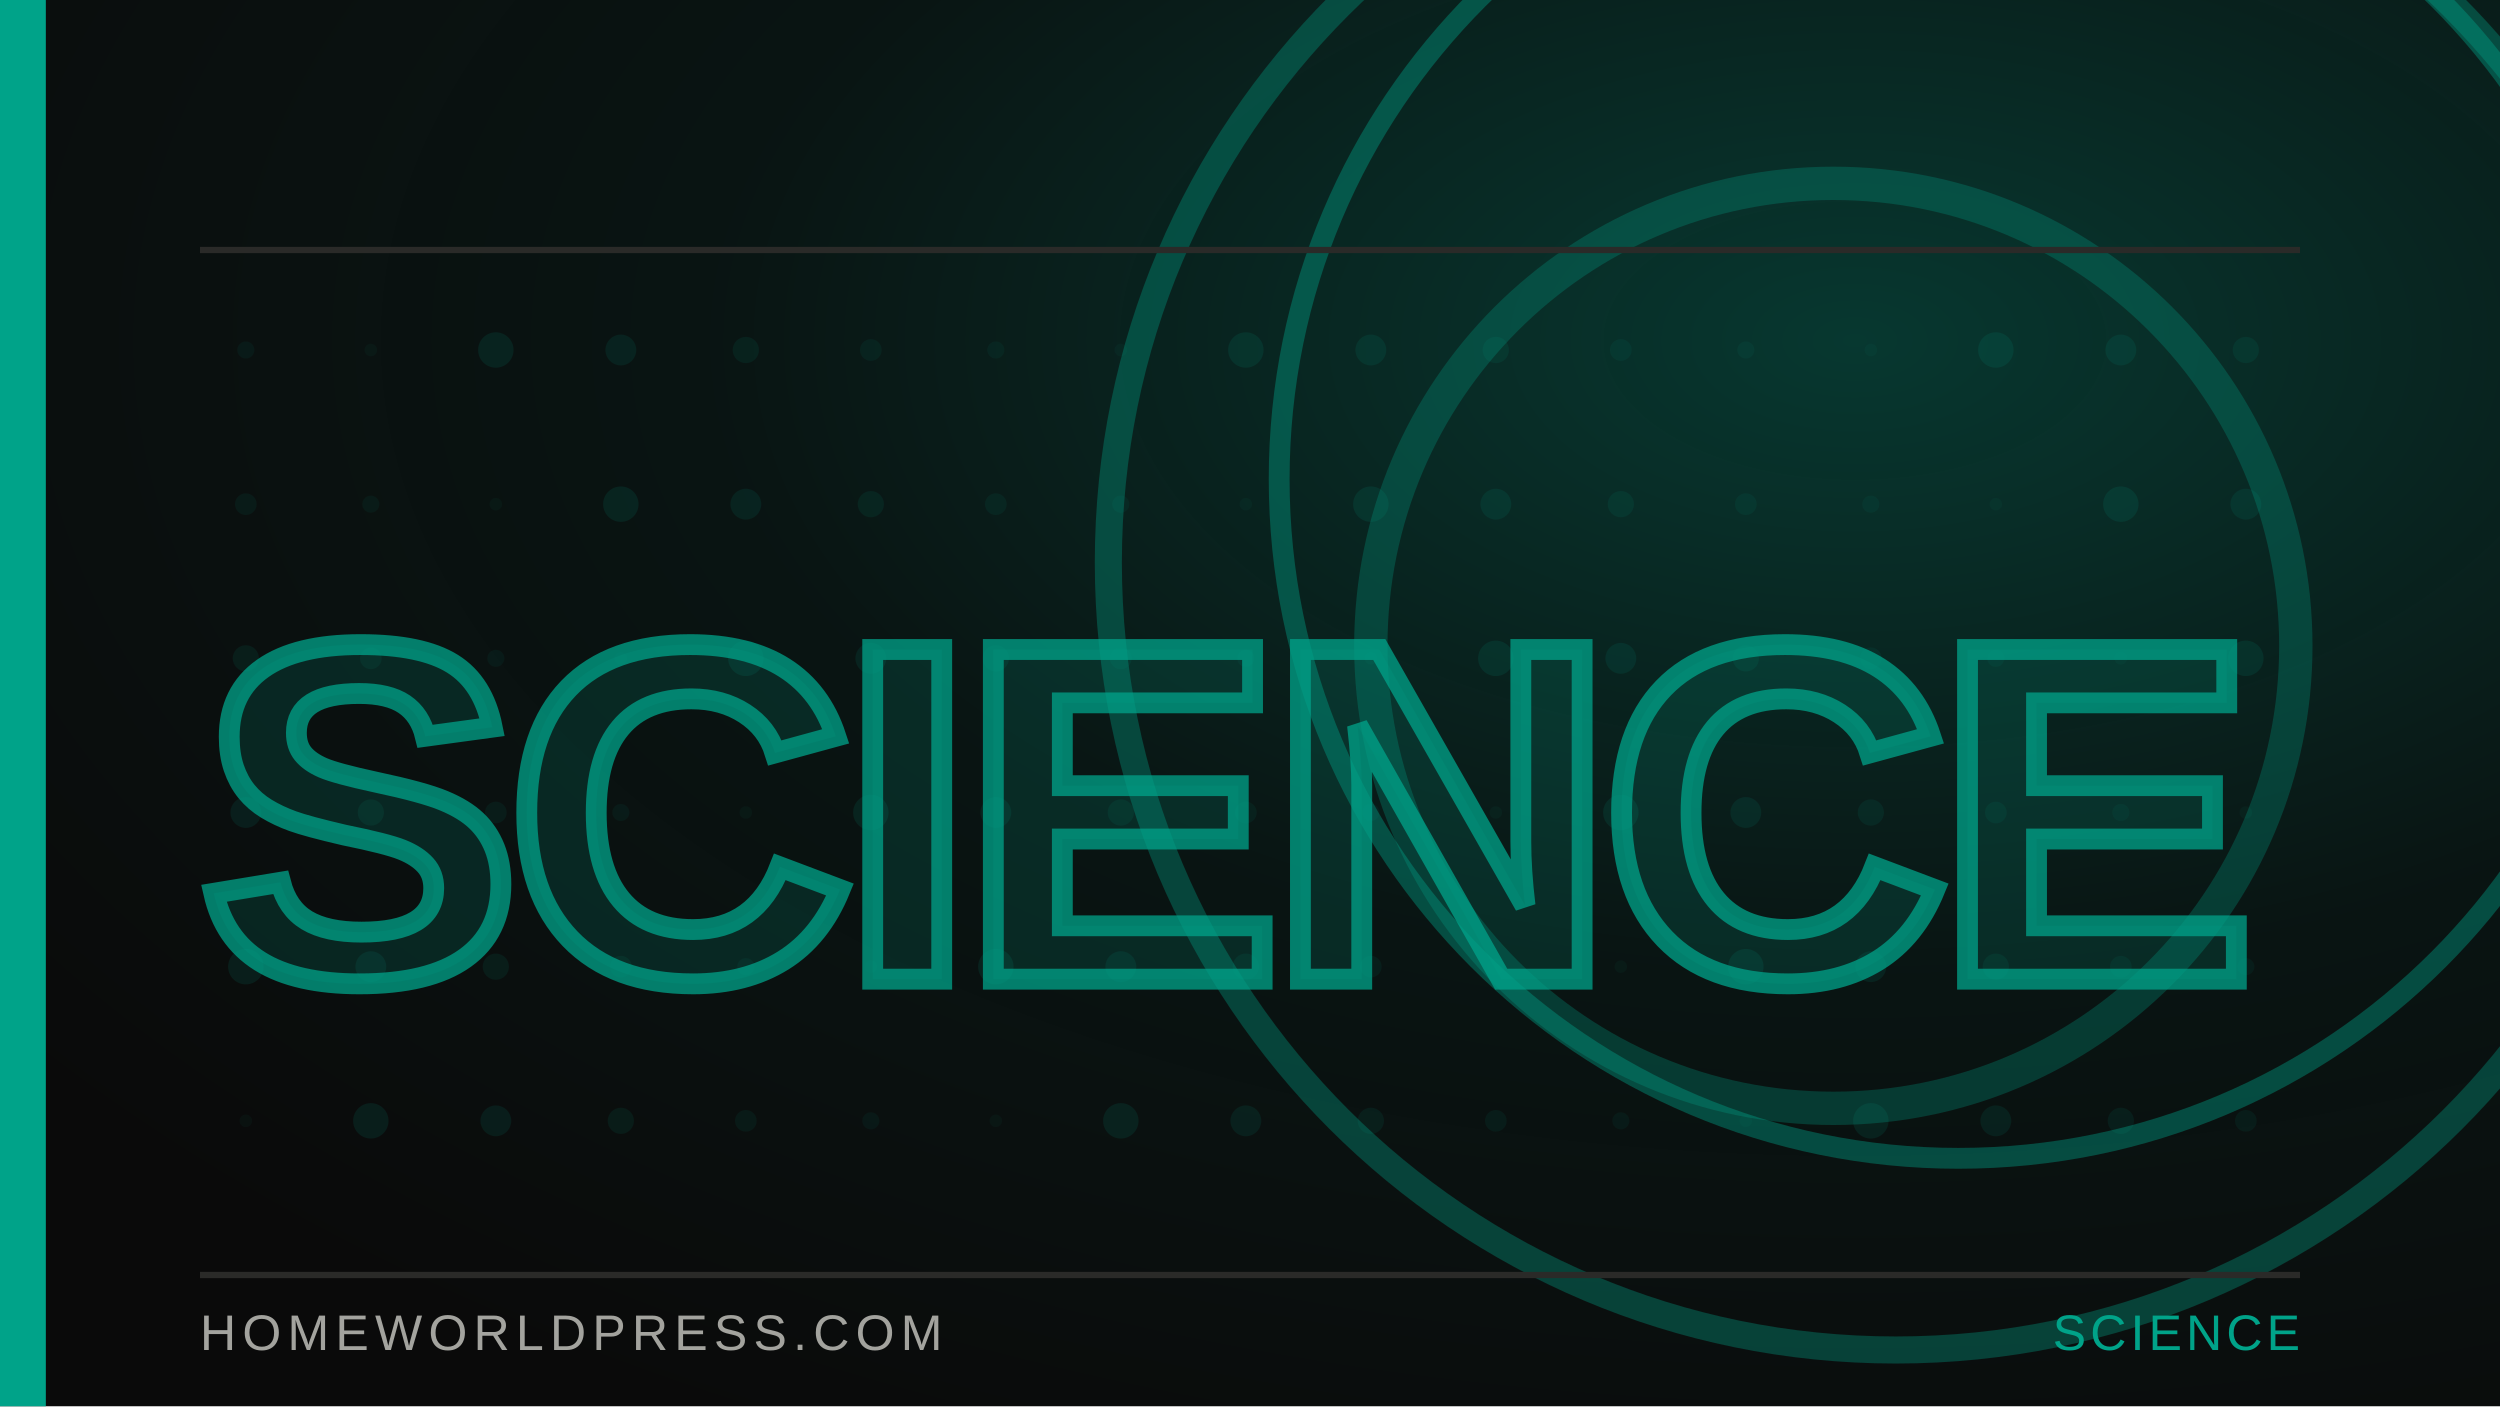
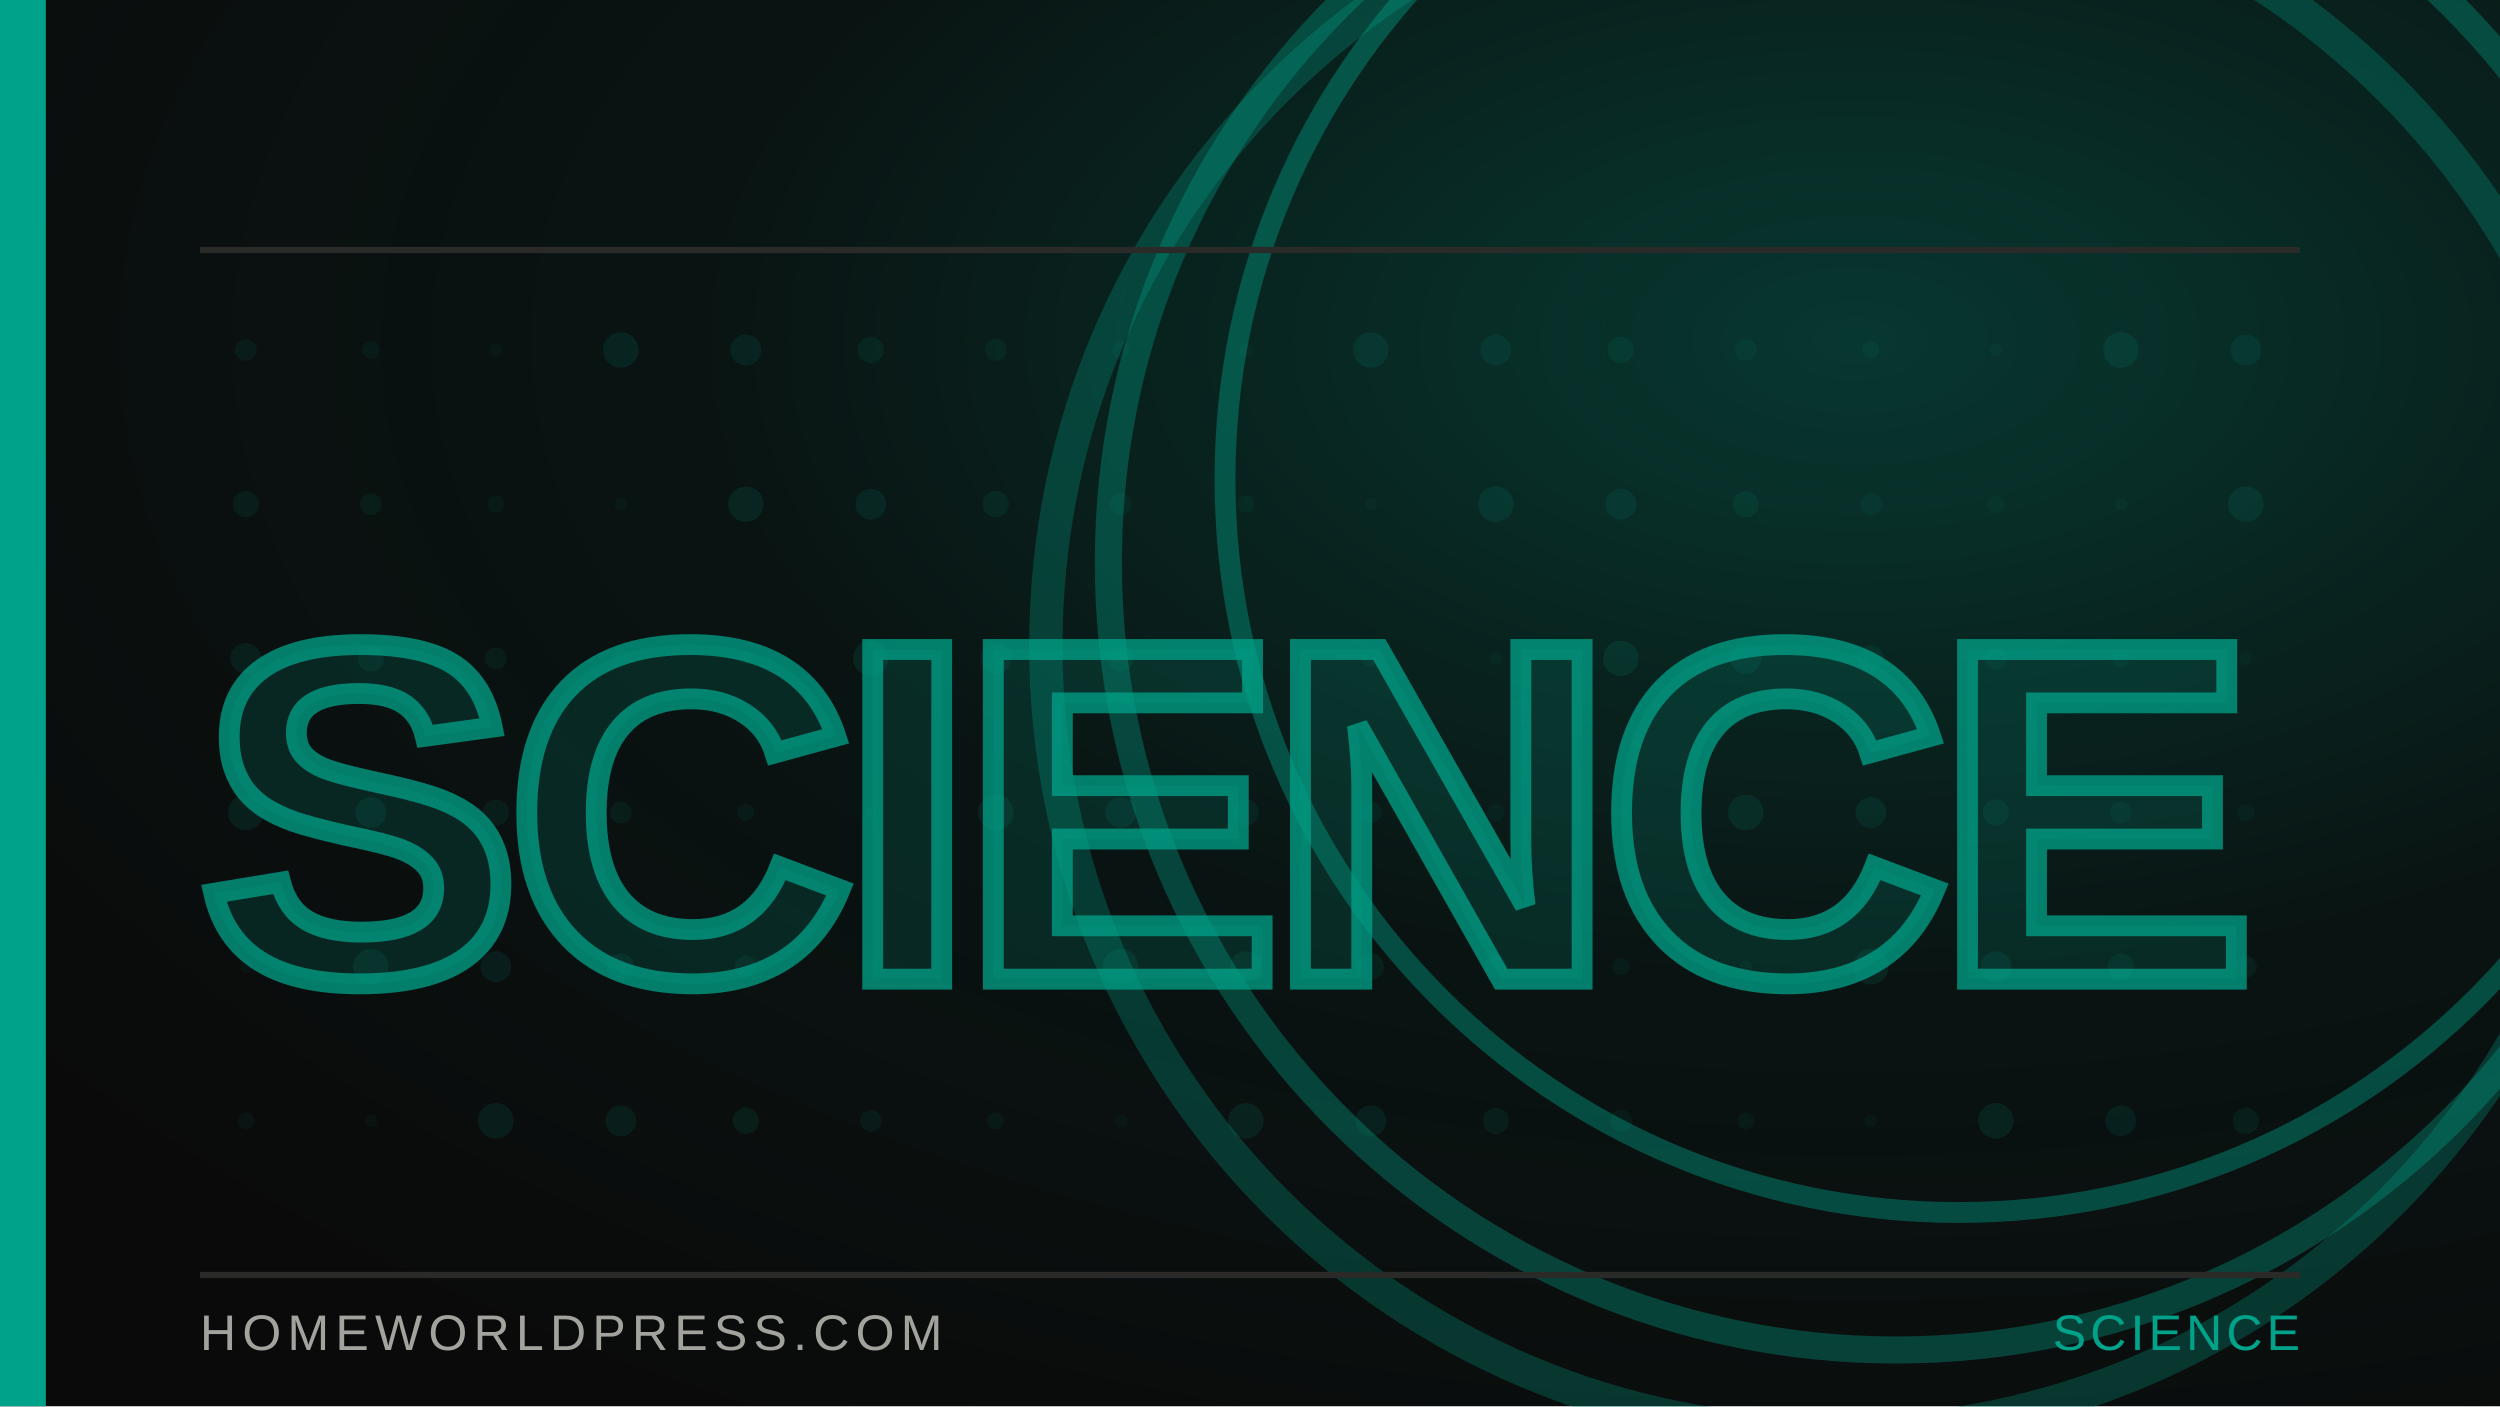
<svg xmlns="http://www.w3.org/2000/svg" width="1200" height="675" viewBox="0 0 1200 675" role="img">
  <defs>
    <radialGradient id="brilho" cx="0.74" cy="0.24" r="0.9">
      <stop offset="0" stop-color="#00A389" stop-opacity="0.3" />
      <stop offset="0.5" stop-color="#00A389" stop-opacity="0.07" />
      <stop offset="1" stop-color="#00A389" stop-opacity="0" />
    </radialGradient>
  </defs>
  <rect width="1200" height="675" fill="#0A0A0A" />
  <rect width="1200" height="675" fill="url(#brilho)" />
-   <circle cx="118" cy="168" r="4.1" fill="#00A389" opacity="0.064" />
-   <circle cx="178" cy="168" r="3" fill="#00A389" opacity="0.05" />
-   <circle cx="238" cy="168" r="8.5" fill="#00A389" opacity="0.12" />
-   <circle cx="298" cy="168" r="7.4" fill="#00A389" opacity="0.106" />
-   <circle cx="358" cy="168" r="6.3" fill="#00A389" opacity="0.092" />
-   <circle cx="418" cy="168" r="5.2" fill="#00A389" opacity="0.078" />
-   <circle cx="478" cy="168" r="4.1" fill="#00A389" opacity="0.064" />
-   <circle cx="538" cy="168" r="3" fill="#00A389" opacity="0.05" />
-   <circle cx="598" cy="168" r="8.5" fill="#00A389" opacity="0.12" />
-   <circle cx="658" cy="168" r="7.4" fill="#00A389" opacity="0.106" />
-   <circle cx="718" cy="168" r="6.3" fill="#00A389" opacity="0.092" />
-   <circle cx="778" cy="168" r="5.2" fill="#00A389" opacity="0.078" />
-   <circle cx="838" cy="168" r="4.1" fill="#00A389" opacity="0.064" />
-   <circle cx="898" cy="168" r="3" fill="#00A389" opacity="0.05" />
-   <circle cx="958" cy="168" r="8.5" fill="#00A389" opacity="0.12" />
-   <circle cx="1018" cy="168" r="7.4" fill="#00A389" opacity="0.106" />
-   <circle cx="1078" cy="168" r="6.3" fill="#00A389" opacity="0.092" />
-   <circle cx="118" cy="242" r="5.2" fill="#00A389" opacity="0.078" />
-   <circle cx="178" cy="242" r="4.1" fill="#00A389" opacity="0.064" />
-   <circle cx="238" cy="242" r="3" fill="#00A389" opacity="0.05" />
-   <circle cx="298" cy="242" r="8.5" fill="#00A389" opacity="0.12" />
-   <circle cx="358" cy="242" r="7.4" fill="#00A389" opacity="0.106" />
-   <circle cx="418" cy="242" r="6.3" fill="#00A389" opacity="0.092" />
-   <circle cx="478" cy="242" r="5.2" fill="#00A389" opacity="0.078" />
-   <circle cx="538" cy="242" r="4.1" fill="#00A389" opacity="0.064" />
-   <circle cx="598" cy="242" r="3" fill="#00A389" opacity="0.05" />
-   <circle cx="658" cy="242" r="8.5" fill="#00A389" opacity="0.12" />
-   <circle cx="718" cy="242" r="7.4" fill="#00A389" opacity="0.106" />
-   <circle cx="778" cy="242" r="6.3" fill="#00A389" opacity="0.092" />
-   <circle cx="838" cy="242" r="5.2" fill="#00A389" opacity="0.078" />
-   <circle cx="898" cy="242" r="4.1" fill="#00A389" opacity="0.064" />
-   <circle cx="958" cy="242" r="3" fill="#00A389" opacity="0.05" />
-   <circle cx="1018" cy="242" r="8.5" fill="#00A389" opacity="0.12" />
-   <circle cx="1078" cy="242" r="7.4" fill="#00A389" opacity="0.106" />
-   <circle cx="118" cy="316" r="6.3" fill="#00A389" opacity="0.092" />
-   <circle cx="178" cy="316" r="5.2" fill="#00A389" opacity="0.078" />
-   <circle cx="238" cy="316" r="4.1" fill="#00A389" opacity="0.064" />
-   <circle cx="298" cy="316" r="3" fill="#00A389" opacity="0.05" />
-   <circle cx="358" cy="316" r="8.5" fill="#00A389" opacity="0.12" />
-   <circle cx="418" cy="316" r="7.4" fill="#00A389" opacity="0.106" />
-   <circle cx="478" cy="316" r="6.3" fill="#00A389" opacity="0.092" />
-   <circle cx="538" cy="316" r="5.2" fill="#00A389" opacity="0.078" />
-   <circle cx="598" cy="316" r="4.1" fill="#00A389" opacity="0.064" />
-   <circle cx="658" cy="316" r="3" fill="#00A389" opacity="0.05" />
-   <circle cx="718" cy="316" r="8.5" fill="#00A389" opacity="0.12" />
-   <circle cx="778" cy="316" r="7.4" fill="#00A389" opacity="0.106" />
-   <circle cx="838" cy="316" r="6.3" fill="#00A389" opacity="0.092" />
-   <circle cx="898" cy="316" r="5.2" fill="#00A389" opacity="0.078" />
-   <circle cx="958" cy="316" r="4.1" fill="#00A389" opacity="0.064" />
-   <circle cx="1018" cy="316" r="3" fill="#00A389" opacity="0.05" />
-   <circle cx="1078" cy="316" r="8.5" fill="#00A389" opacity="0.12" />
-   <circle cx="118" cy="390" r="7.4" fill="#00A389" opacity="0.106" />
-   <circle cx="178" cy="390" r="6.3" fill="#00A389" opacity="0.092" />
-   <circle cx="238" cy="390" r="5.2" fill="#00A389" opacity="0.078" />
-   <circle cx="298" cy="390" r="4.1" fill="#00A389" opacity="0.064" />
-   <circle cx="358" cy="390" r="3" fill="#00A389" opacity="0.05" />
-   <circle cx="418" cy="390" r="8.5" fill="#00A389" opacity="0.12" />
-   <circle cx="478" cy="390" r="7.4" fill="#00A389" opacity="0.106" />
-   <circle cx="538" cy="390" r="6.3" fill="#00A389" opacity="0.092" />
-   <circle cx="598" cy="390" r="5.2" fill="#00A389" opacity="0.078" />
-   <circle cx="658" cy="390" r="4.1" fill="#00A389" opacity="0.064" />
-   <circle cx="718" cy="390" r="3" fill="#00A389" opacity="0.05" />
-   <circle cx="778" cy="390" r="8.5" fill="#00A389" opacity="0.12" />
-   <circle cx="838" cy="390" r="7.4" fill="#00A389" opacity="0.106" />
-   <circle cx="898" cy="390" r="6.3" fill="#00A389" opacity="0.092" />
-   <circle cx="958" cy="390" r="5.2" fill="#00A389" opacity="0.078" />
-   <circle cx="1018" cy="390" r="4.1" fill="#00A389" opacity="0.064" />
-   <circle cx="1078" cy="390" r="3" fill="#00A389" opacity="0.05" />
-   <circle cx="118" cy="464" r="8.5" fill="#00A389" opacity="0.12" />
-   <circle cx="178" cy="464" r="7.4" fill="#00A389" opacity="0.106" />
-   <circle cx="238" cy="464" r="6.3" fill="#00A389" opacity="0.092" />
-   <circle cx="298" cy="464" r="5.2" fill="#00A389" opacity="0.078" />
-   <circle cx="358" cy="464" r="4.1" fill="#00A389" opacity="0.064" />
-   <circle cx="418" cy="464" r="3" fill="#00A389" opacity="0.05" />
-   <circle cx="478" cy="464" r="8.5" fill="#00A389" opacity="0.12" />
-   <circle cx="538" cy="464" r="7.4" fill="#00A389" opacity="0.106" />
-   <circle cx="598" cy="464" r="6.3" fill="#00A389" opacity="0.092" />
-   <circle cx="658" cy="464" r="5.2" fill="#00A389" opacity="0.078" />
-   <circle cx="718" cy="464" r="4.1" fill="#00A389" opacity="0.064" />
-   <circle cx="778" cy="464" r="3" fill="#00A389" opacity="0.05" />
-   <circle cx="838" cy="464" r="8.5" fill="#00A389" opacity="0.12" />
-   <circle cx="898" cy="464" r="7.4" fill="#00A389" opacity="0.106" />
-   <circle cx="958" cy="464" r="6.3" fill="#00A389" opacity="0.092" />
-   <circle cx="1018" cy="464" r="5.2" fill="#00A389" opacity="0.078" />
-   <circle cx="1078" cy="464" r="4.1" fill="#00A389" opacity="0.064" />
-   <circle cx="118" cy="538" r="3" fill="#00A389" opacity="0.05" />
-   <circle cx="178" cy="538" r="8.5" fill="#00A389" opacity="0.12" />
-   <circle cx="238" cy="538" r="7.4" fill="#00A389" opacity="0.106" />
-   <circle cx="298" cy="538" r="6.3" fill="#00A389" opacity="0.092" />
-   <circle cx="358" cy="538" r="5.2" fill="#00A389" opacity="0.078" />
-   <circle cx="418" cy="538" r="4.1" fill="#00A389" opacity="0.064" />
-   <circle cx="478" cy="538" r="3" fill="#00A389" opacity="0.05" />
-   <circle cx="538" cy="538" r="8.5" fill="#00A389" opacity="0.12" />
-   <circle cx="598" cy="538" r="7.4" fill="#00A389" opacity="0.106" />
-   <circle cx="658" cy="538" r="6.3" fill="#00A389" opacity="0.092" />
-   <circle cx="718" cy="538" r="5.2" fill="#00A389" opacity="0.078" />
-   <circle cx="778" cy="538" r="4.1" fill="#00A389" opacity="0.064" />
-   <circle cx="838" cy="538" r="3" fill="#00A389" opacity="0.05" />
-   <circle cx="898" cy="538" r="8.5" fill="#00A389" opacity="0.12" />
-   <circle cx="958" cy="538" r="7.4" fill="#00A389" opacity="0.106" />
-   <circle cx="1018" cy="538" r="6.3" fill="#00A389" opacity="0.092" />
-   <circle cx="1078" cy="538" r="5.2" fill="#00A389" opacity="0.078" />
-   <circle cx="940" cy="230" r="326" fill="none" stroke="#00A389" stroke-width="10" opacity="0.4" />
+   <circle cx="118" cy="168" r="5.2" fill="#00A389" opacity="0.078" />
+   <circle cx="178" cy="168" r="4.1" fill="#00A389" opacity="0.064" />
+   <circle cx="238" cy="168" r="3" fill="#00A389" opacity="0.05" />
+   <circle cx="298" cy="168" r="8.5" fill="#00A389" opacity="0.12" />
+   <circle cx="358" cy="168" r="7.4" fill="#00A389" opacity="0.106" />
+   <circle cx="418" cy="168" r="6.3" fill="#00A389" opacity="0.092" />
+   <circle cx="478" cy="168" r="5.2" fill="#00A389" opacity="0.078" />
+   <circle cx="538" cy="168" r="4.1" fill="#00A389" opacity="0.064" />
+   <circle cx="598" cy="168" r="3" fill="#00A389" opacity="0.05" />
+   <circle cx="658" cy="168" r="8.5" fill="#00A389" opacity="0.12" />
+   <circle cx="718" cy="168" r="7.4" fill="#00A389" opacity="0.106" />
+   <circle cx="778" cy="168" r="6.3" fill="#00A389" opacity="0.092" />
+   <circle cx="838" cy="168" r="5.2" fill="#00A389" opacity="0.078" />
+   <circle cx="898" cy="168" r="4.1" fill="#00A389" opacity="0.064" />
+   <circle cx="958" cy="168" r="3" fill="#00A389" opacity="0.05" />
+   <circle cx="1018" cy="168" r="8.5" fill="#00A389" opacity="0.12" />
+   <circle cx="1078" cy="168" r="7.4" fill="#00A389" opacity="0.106" />
+   <circle cx="118" cy="242" r="6.3" fill="#00A389" opacity="0.092" />
+   <circle cx="178" cy="242" r="5.2" fill="#00A389" opacity="0.078" />
+   <circle cx="238" cy="242" r="4.1" fill="#00A389" opacity="0.064" />
+   <circle cx="298" cy="242" r="3" fill="#00A389" opacity="0.05" />
+   <circle cx="358" cy="242" r="8.5" fill="#00A389" opacity="0.12" />
+   <circle cx="418" cy="242" r="7.4" fill="#00A389" opacity="0.106" />
+   <circle cx="478" cy="242" r="6.3" fill="#00A389" opacity="0.092" />
+   <circle cx="538" cy="242" r="5.2" fill="#00A389" opacity="0.078" />
+   <circle cx="598" cy="242" r="4.1" fill="#00A389" opacity="0.064" />
+   <circle cx="658" cy="242" r="3" fill="#00A389" opacity="0.05" />
+   <circle cx="718" cy="242" r="8.5" fill="#00A389" opacity="0.12" />
+   <circle cx="778" cy="242" r="7.4" fill="#00A389" opacity="0.106" />
+   <circle cx="838" cy="242" r="6.3" fill="#00A389" opacity="0.092" />
+   <circle cx="898" cy="242" r="5.2" fill="#00A389" opacity="0.078" />
+   <circle cx="958" cy="242" r="4.1" fill="#00A389" opacity="0.064" />
+   <circle cx="1018" cy="242" r="3" fill="#00A389" opacity="0.05" />
+   <circle cx="1078" cy="242" r="8.5" fill="#00A389" opacity="0.12" />
+   <circle cx="118" cy="316" r="7.4" fill="#00A389" opacity="0.106" />
+   <circle cx="178" cy="316" r="6.3" fill="#00A389" opacity="0.092" />
+   <circle cx="238" cy="316" r="5.2" fill="#00A389" opacity="0.078" />
+   <circle cx="298" cy="316" r="4.1" fill="#00A389" opacity="0.064" />
+   <circle cx="358" cy="316" r="3" fill="#00A389" opacity="0.05" />
+   <circle cx="418" cy="316" r="8.5" fill="#00A389" opacity="0.12" />
+   <circle cx="478" cy="316" r="7.4" fill="#00A389" opacity="0.106" />
+   <circle cx="538" cy="316" r="6.3" fill="#00A389" opacity="0.092" />
+   <circle cx="598" cy="316" r="5.2" fill="#00A389" opacity="0.078" />
+   <circle cx="658" cy="316" r="4.1" fill="#00A389" opacity="0.064" />
+   <circle cx="718" cy="316" r="3" fill="#00A389" opacity="0.05" />
+   <circle cx="778" cy="316" r="8.5" fill="#00A389" opacity="0.12" />
+   <circle cx="838" cy="316" r="7.4" fill="#00A389" opacity="0.106" />
+   <circle cx="898" cy="316" r="6.3" fill="#00A389" opacity="0.092" />
+   <circle cx="958" cy="316" r="5.2" fill="#00A389" opacity="0.078" />
+   <circle cx="1018" cy="316" r="4.1" fill="#00A389" opacity="0.064" />
+   <circle cx="1078" cy="316" r="3" fill="#00A389" opacity="0.05" />
+   <circle cx="118" cy="390" r="8.5" fill="#00A389" opacity="0.12" />
+   <circle cx="178" cy="390" r="7.4" fill="#00A389" opacity="0.106" />
+   <circle cx="238" cy="390" r="6.3" fill="#00A389" opacity="0.092" />
+   <circle cx="298" cy="390" r="5.2" fill="#00A389" opacity="0.078" />
+   <circle cx="358" cy="390" r="4.1" fill="#00A389" opacity="0.064" />
+   <circle cx="418" cy="390" r="3" fill="#00A389" opacity="0.05" />
+   <circle cx="478" cy="390" r="8.5" fill="#00A389" opacity="0.12" />
+   <circle cx="538" cy="390" r="7.4" fill="#00A389" opacity="0.106" />
+   <circle cx="598" cy="390" r="6.3" fill="#00A389" opacity="0.092" />
+   <circle cx="658" cy="390" r="5.2" fill="#00A389" opacity="0.078" />
+   <circle cx="718" cy="390" r="4.1" fill="#00A389" opacity="0.064" />
+   <circle cx="778" cy="390" r="3" fill="#00A389" opacity="0.05" />
+   <circle cx="838" cy="390" r="8.5" fill="#00A389" opacity="0.12" />
+   <circle cx="898" cy="390" r="7.4" fill="#00A389" opacity="0.106" />
+   <circle cx="958" cy="390" r="6.3" fill="#00A389" opacity="0.092" />
+   <circle cx="1018" cy="390" r="5.2" fill="#00A389" opacity="0.078" />
+   <circle cx="1078" cy="390" r="4.1" fill="#00A389" opacity="0.064" />
+   <circle cx="118" cy="464" r="3" fill="#00A389" opacity="0.05" />
+   <circle cx="178" cy="464" r="8.5" fill="#00A389" opacity="0.12" />
+   <circle cx="238" cy="464" r="7.4" fill="#00A389" opacity="0.106" />
+   <circle cx="298" cy="464" r="6.3" fill="#00A389" opacity="0.092" />
+   <circle cx="358" cy="464" r="5.2" fill="#00A389" opacity="0.078" />
+   <circle cx="418" cy="464" r="4.1" fill="#00A389" opacity="0.064" />
+   <circle cx="478" cy="464" r="3" fill="#00A389" opacity="0.05" />
+   <circle cx="538" cy="464" r="8.5" fill="#00A389" opacity="0.12" />
+   <circle cx="598" cy="464" r="7.4" fill="#00A389" opacity="0.106" />
+   <circle cx="658" cy="464" r="6.3" fill="#00A389" opacity="0.092" />
+   <circle cx="718" cy="464" r="5.2" fill="#00A389" opacity="0.078" />
+   <circle cx="778" cy="464" r="4.1" fill="#00A389" opacity="0.064" />
+   <circle cx="838" cy="464" r="3" fill="#00A389" opacity="0.05" />
+   <circle cx="898" cy="464" r="8.5" fill="#00A389" opacity="0.12" />
+   <circle cx="958" cy="464" r="7.4" fill="#00A389" opacity="0.106" />
+   <circle cx="1018" cy="464" r="6.3" fill="#00A389" opacity="0.092" />
+   <circle cx="1078" cy="464" r="5.2" fill="#00A389" opacity="0.078" />
+   <circle cx="118" cy="538" r="4.1" fill="#00A389" opacity="0.064" />
+   <circle cx="178" cy="538" r="3" fill="#00A389" opacity="0.05" />
+   <circle cx="238" cy="538" r="8.5" fill="#00A389" opacity="0.12" />
+   <circle cx="298" cy="538" r="7.4" fill="#00A389" opacity="0.106" />
+   <circle cx="358" cy="538" r="6.3" fill="#00A389" opacity="0.092" />
+   <circle cx="418" cy="538" r="5.2" fill="#00A389" opacity="0.078" />
+   <circle cx="478" cy="538" r="4.1" fill="#00A389" opacity="0.064" />
+   <circle cx="538" cy="538" r="3" fill="#00A389" opacity="0.05" />
+   <circle cx="598" cy="538" r="8.5" fill="#00A389" opacity="0.12" />
+   <circle cx="658" cy="538" r="7.4" fill="#00A389" opacity="0.106" />
+   <circle cx="718" cy="538" r="6.3" fill="#00A389" opacity="0.092" />
+   <circle cx="778" cy="538" r="5.2" fill="#00A389" opacity="0.078" />
+   <circle cx="838" cy="538" r="4.1" fill="#00A389" opacity="0.064" />
+   <circle cx="898" cy="538" r="3" fill="#00A389" opacity="0.05" />
+   <circle cx="958" cy="538" r="8.5" fill="#00A389" opacity="0.12" />
+   <circle cx="1018" cy="538" r="7.4" fill="#00A389" opacity="0.106" />
+   <circle cx="1078" cy="538" r="6.3" fill="#00A389" opacity="0.092" />
+   <circle cx="940" cy="230" r="352" fill="none" stroke="#00A389" stroke-width="10" opacity="0.4" />
  <circle cx="910" cy="270" r="378" fill="none" stroke="#00A389" stroke-width="13" opacity="0.34" />
-   <circle cx="880" cy="310" r="222" fill="none" stroke="#00A389" stroke-width="16" opacity="0.28" />
+   <circle cx="880" cy="310" r="378" fill="none" stroke="#00A389" stroke-width="16" opacity="0.28" />
  <text x="96" y="470" font-family="Helvetica Neue, Arial, sans-serif" font-size="230" font-weight="700" fill="#00A389" fill-opacity="0.16" stroke="#00A389" stroke-width="10" stroke-opacity="0.75" letter-spacing="-6">SCIENCE</text>
  <rect x="0" y="0" width="22" height="675" fill="#00A389" />
  <line x1="96" y1="120" x2="1104" y2="120" stroke="#2A2A28" stroke-width="3" />
  <line x1="96" y1="612" x2="1104" y2="612" stroke="#2A2A28" stroke-width="3" />
  <text x="96" y="648" font-family="Helvetica Neue, Arial, sans-serif" font-size="24" fill="#A3A39E" letter-spacing="3">HOMEWORLDPRESS.COM</text>
  <text x="1104" y="648" text-anchor="end" font-family="Helvetica Neue, Arial, sans-serif" font-size="24" fill="#00A389" letter-spacing="2">SCIENCE</text>
</svg>
